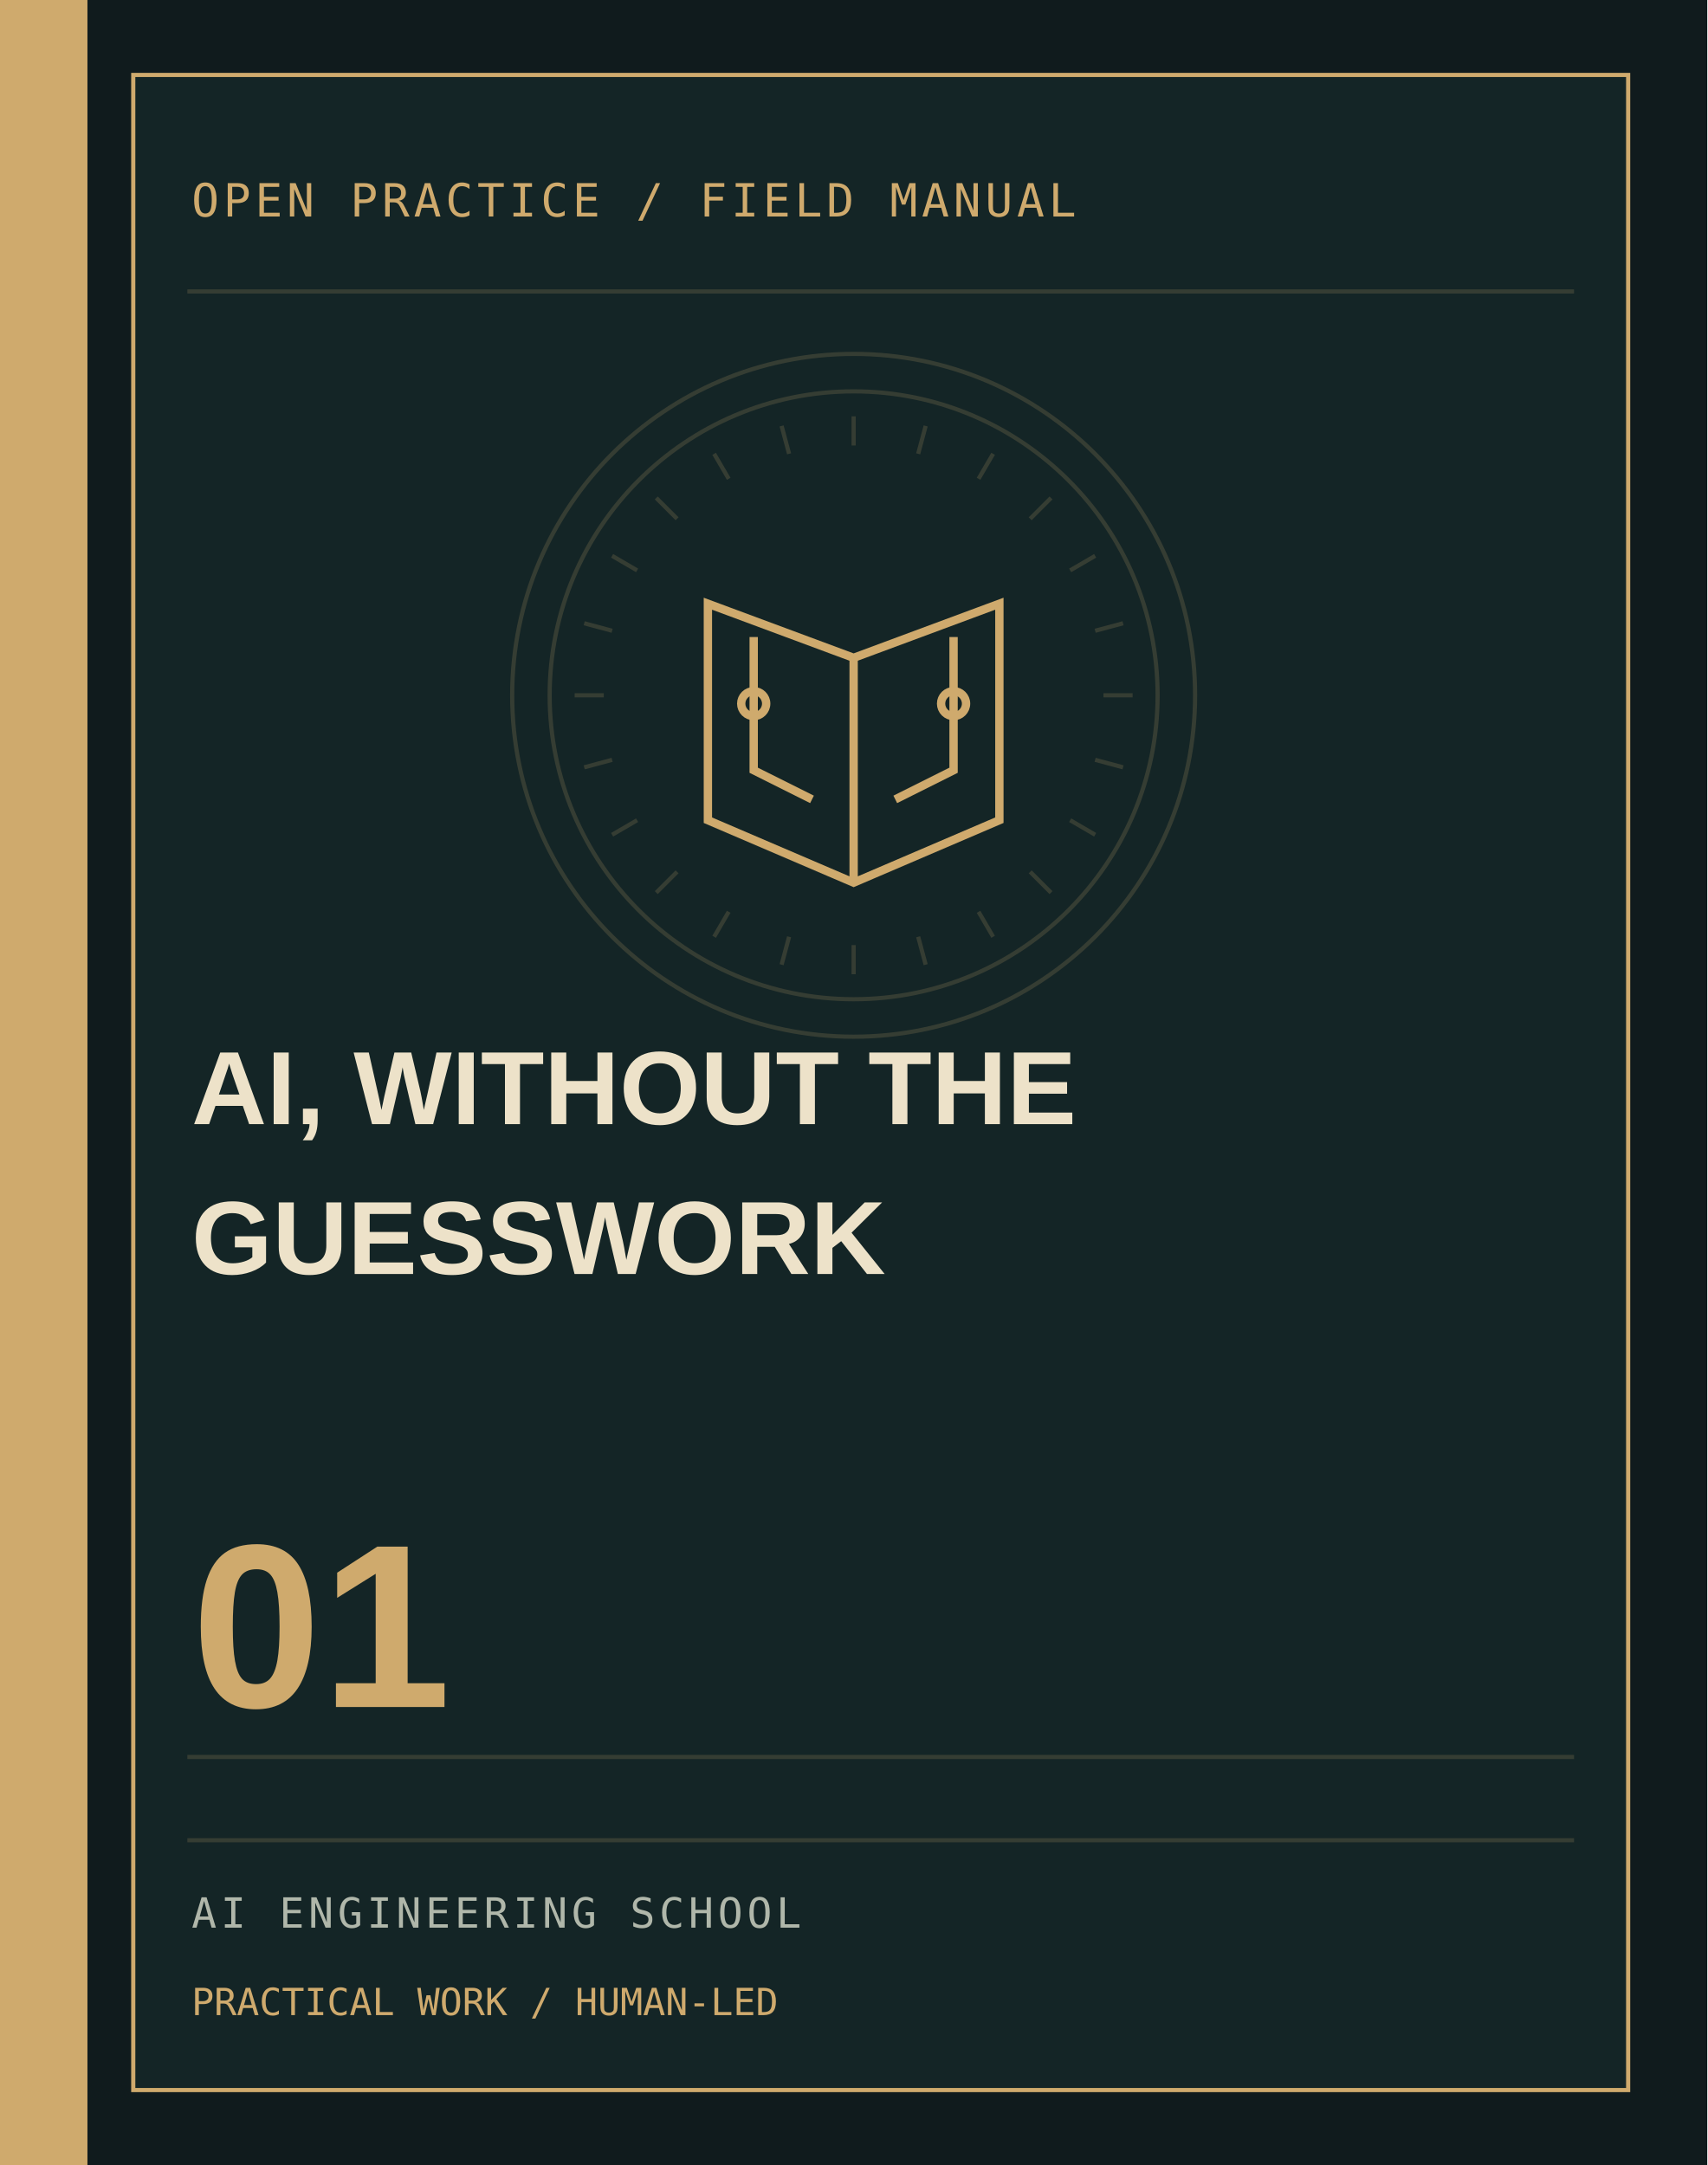
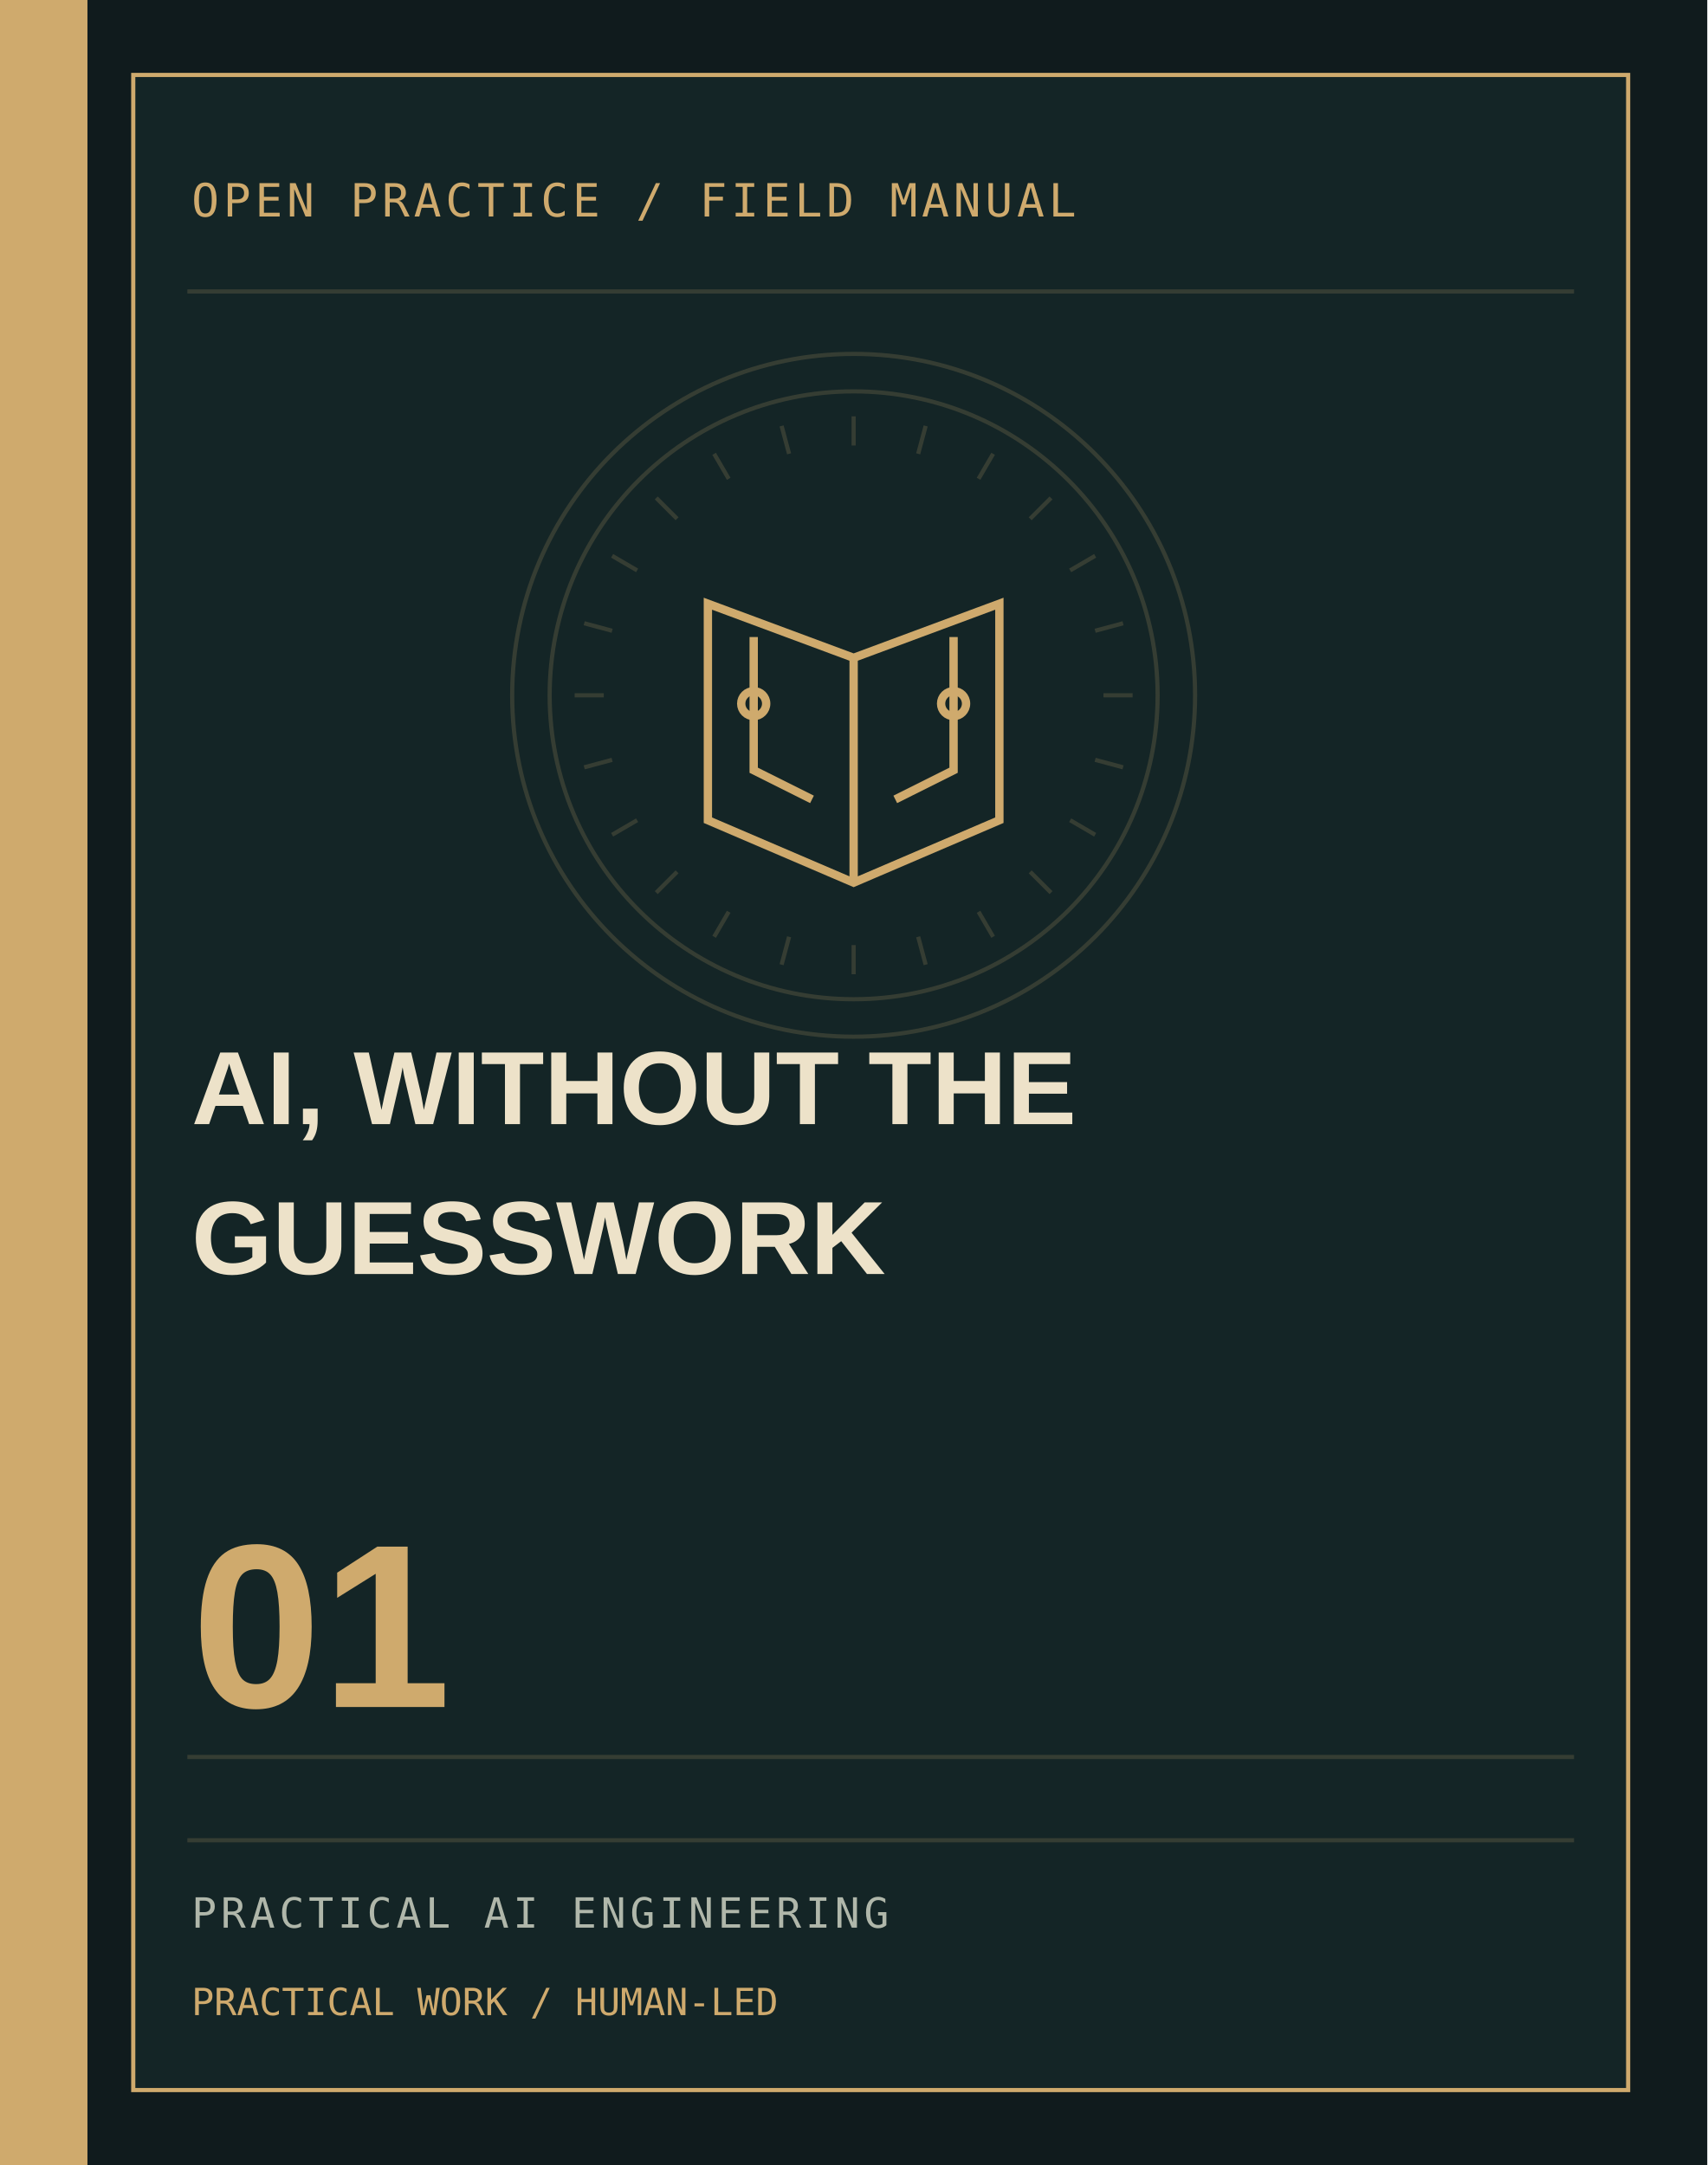
<svg xmlns="http://www.w3.org/2000/svg" viewBox="0 0 410 520">
  <rect width="410" height="520" fill="#101b1d" />
  <path d="M0 0H21V520H0" fill="#cfaa6d" />
  <rect x="32" y="18" width="359" height="484" fill="#142526" stroke="#cfaa6d" stroke-width="1" />
  <g fill="none" stroke="#cfaa6d" opacity=".18">
    <path d="M45 70H378M45 422H378M45 442H378" />
    <circle cx="205" cy="167" r="82" />
    <circle cx="205" cy="167" r="73" />
    <path d="M265.0,167.0 L272.0,167.0" />
    <path d="M263.0,182.5 L269.7,184.3" />
    <path d="M257.0,197.0 L263.0,200.5" />
    <path d="M247.4,209.4 L252.4,214.4" />
    <path d="M235.0,219.0 L238.5,225.0" />
    <path d="M220.5,225.0 L222.3,231.7" />
    <path d="M205.0,227.0 L205.0,234.0" />
    <path d="M189.5,225.0 L187.7,231.7" />
    <path d="M175.0,219.0 L171.5,225.0" />
    <path d="M162.6,209.4 L157.6,214.4" />
    <path d="M153.0,197.0 L147.0,200.5" />
    <path d="M147.0,182.5 L140.3,184.3" />
    <path d="M145.0,167.0 L138.0,167.0" />
    <path d="M147.0,151.5 L140.3,149.7" />
    <path d="M153.0,137.0 L147.0,133.5" />
    <path d="M162.6,124.6 L157.6,119.6" />
    <path d="M175.0,115.0 L171.5,109.0" />
    <path d="M189.5,109.0 L187.7,102.3" />
    <path d="M205.0,107.0 L205.0,100.0" />
    <path d="M220.5,109.0 L222.3,102.3" />
    <path d="M235.0,115.0 L238.5,109.0" />
    <path d="M247.4,124.6 L252.4,119.6" />
    <path d="M257.0,137.0 L263.0,133.5" />
    <path d="M263.0,151.5 L269.7,149.7" />
  </g>
  <g fill="none" stroke="#cfaa6d" stroke-width="2">
    <path d="M170 145L205 158L240 145V197L205 212L170 197Z M205 158V212 M181 153V185L195 192 M229 153V185L215 192" />
    <circle cx="181" cy="169" r="3" />
    <circle cx="229" cy="169" r="3" />
  </g>
  <text x="46" y="52" fill="#cfaa6d" font-size="11" font-family="monospace" letter-spacing="1">OPEN PRACTICE / FIELD MANUAL</text>
  <text x="46" y="270" fill="#ede2c9" font-size="25" font-weight="900" font-family="Arial,sans-serif">AI, WITHOUT THE</text>
  <text x="46" y="306" fill="#ede2c9" font-size="25" font-weight="900" font-family="Arial,sans-serif">GUESSWORK</text>
  <text x="46" y="410" fill="#cfaa6d" font-size="56" font-weight="900" font-family="Arial,sans-serif">01</text>
-   <text x="46" y="463" fill="#b0b7aa" font-size="10" font-family="monospace" letter-spacing="1">AI ENGINEERING SCHOOL</text>
+   <text x="46" y="463" fill="#b0b7aa" font-size="10" font-family="monospace" letter-spacing="1">PRACTICAL AI ENGINEERING</text>
  <text x="46" y="484" fill="#cfaa6d" font-size="9" font-family="monospace">PRACTICAL WORK / HUMAN-LED</text>
</svg>
